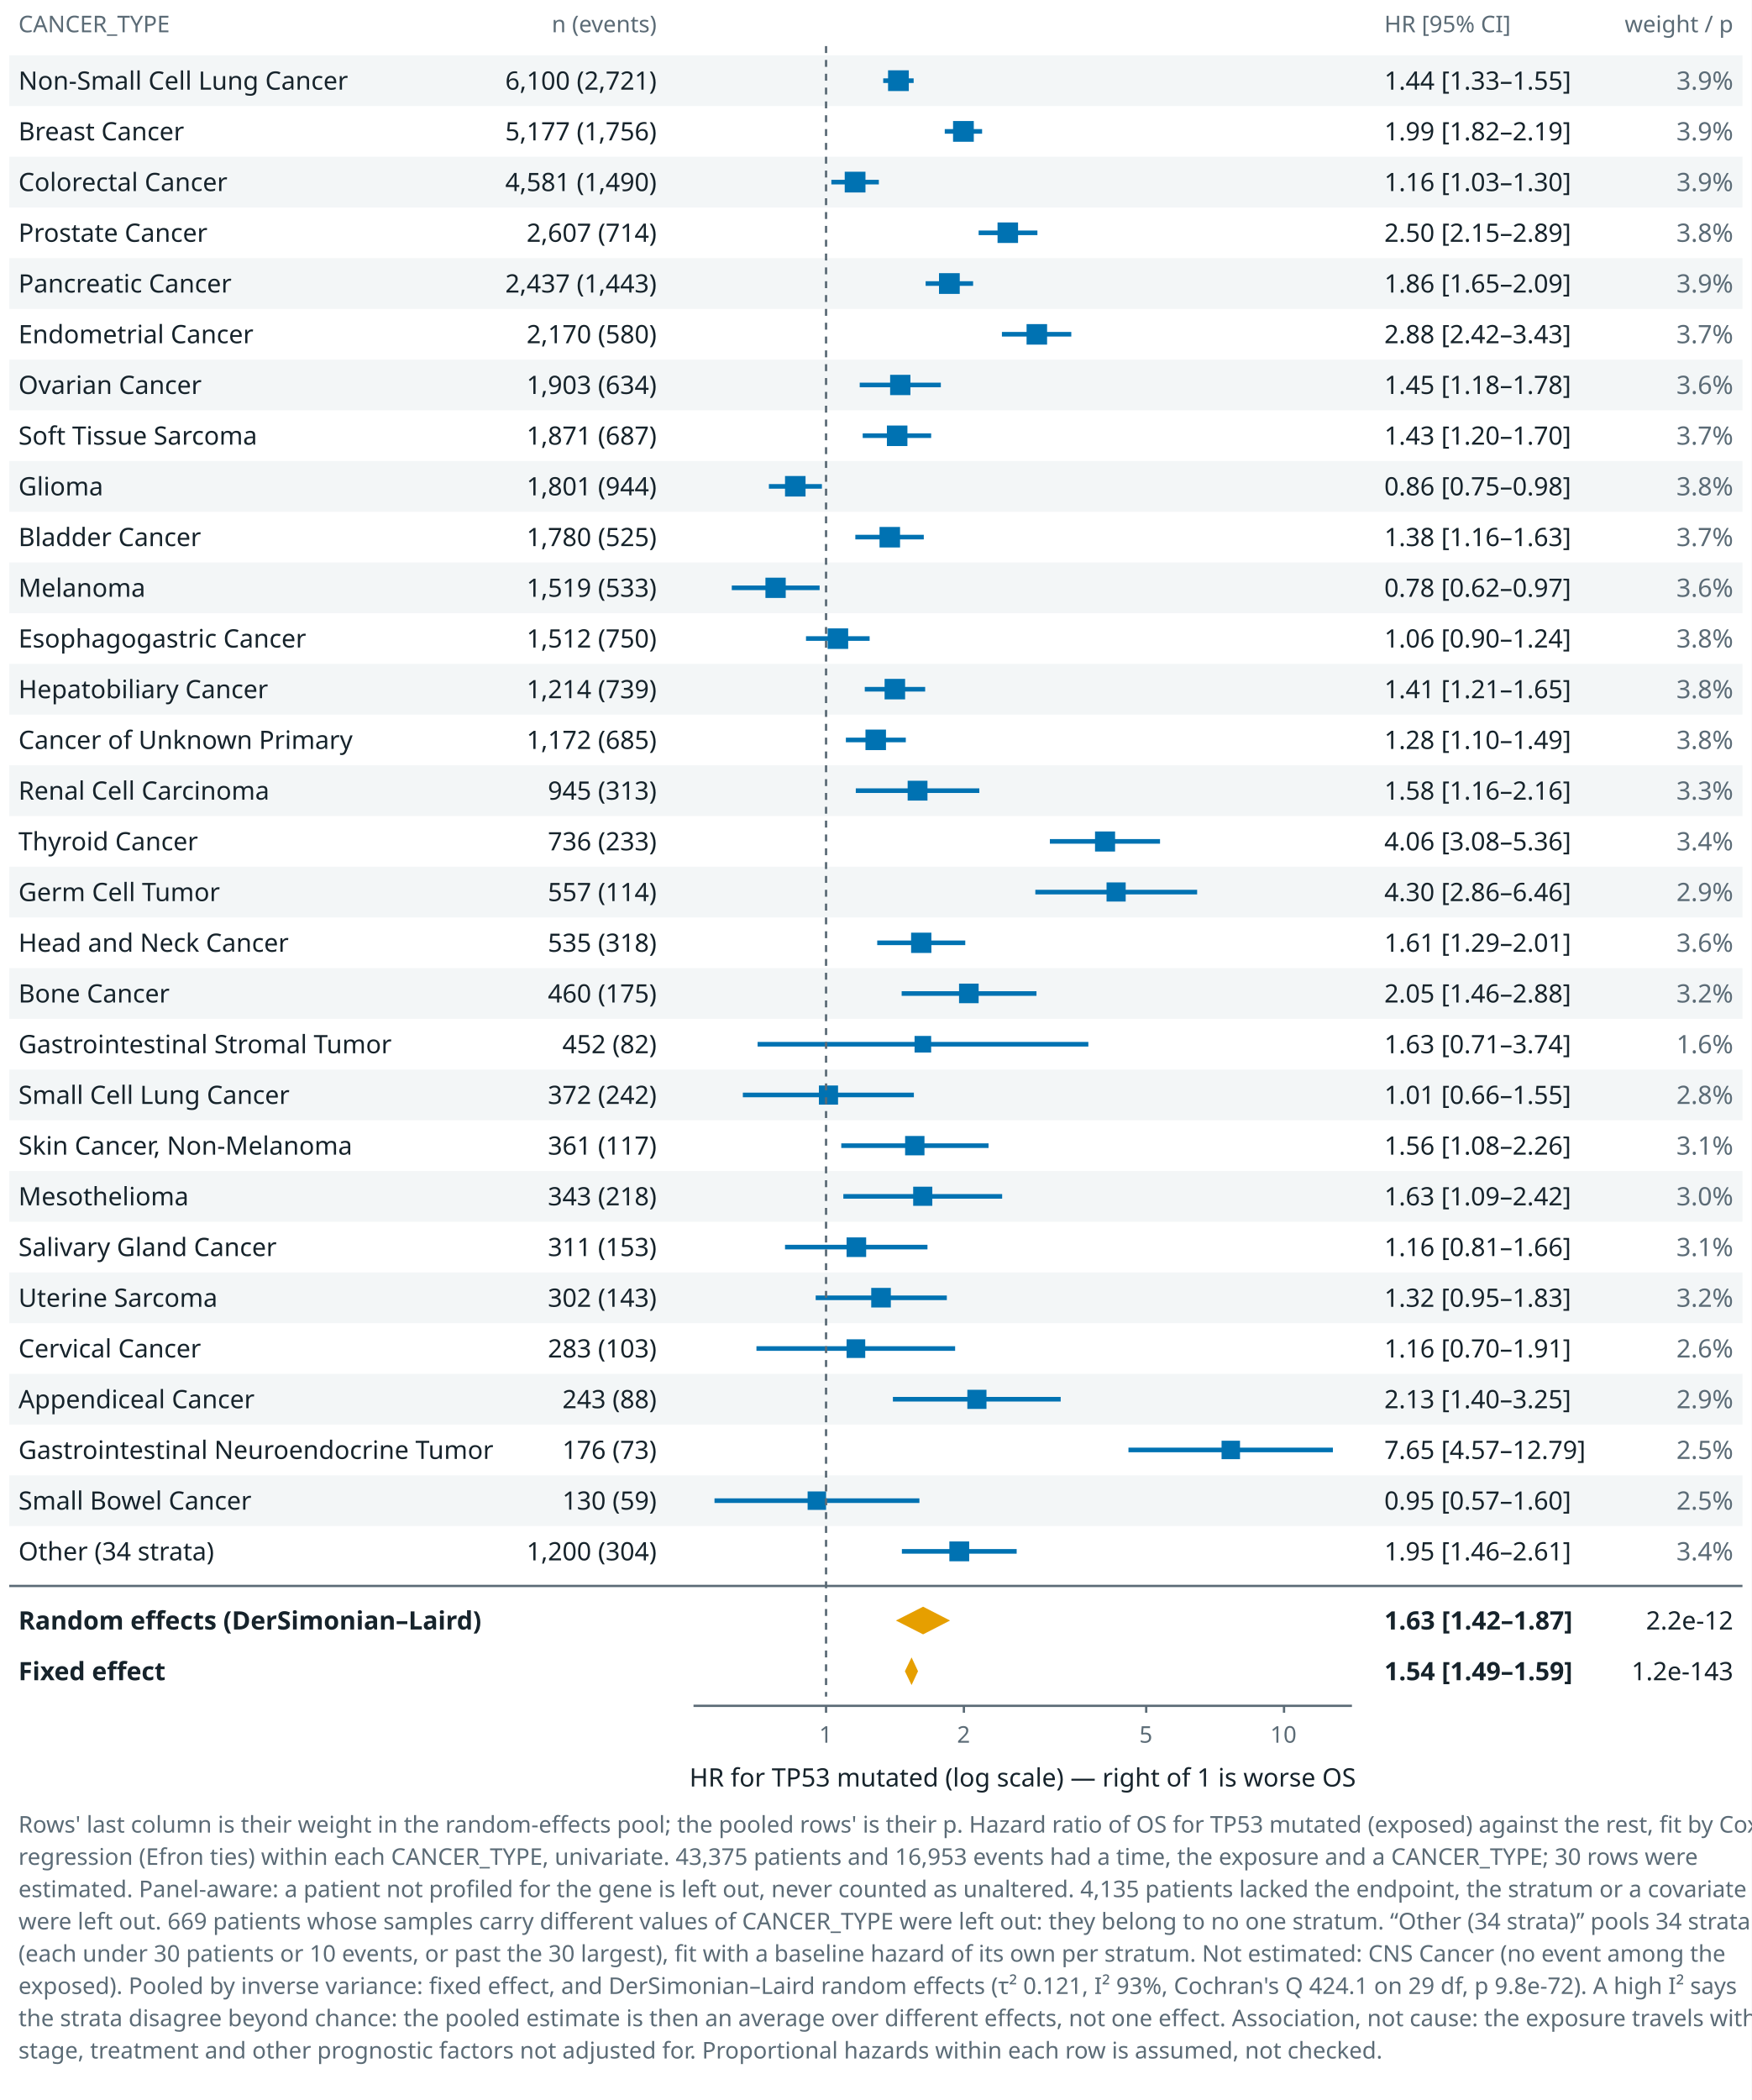
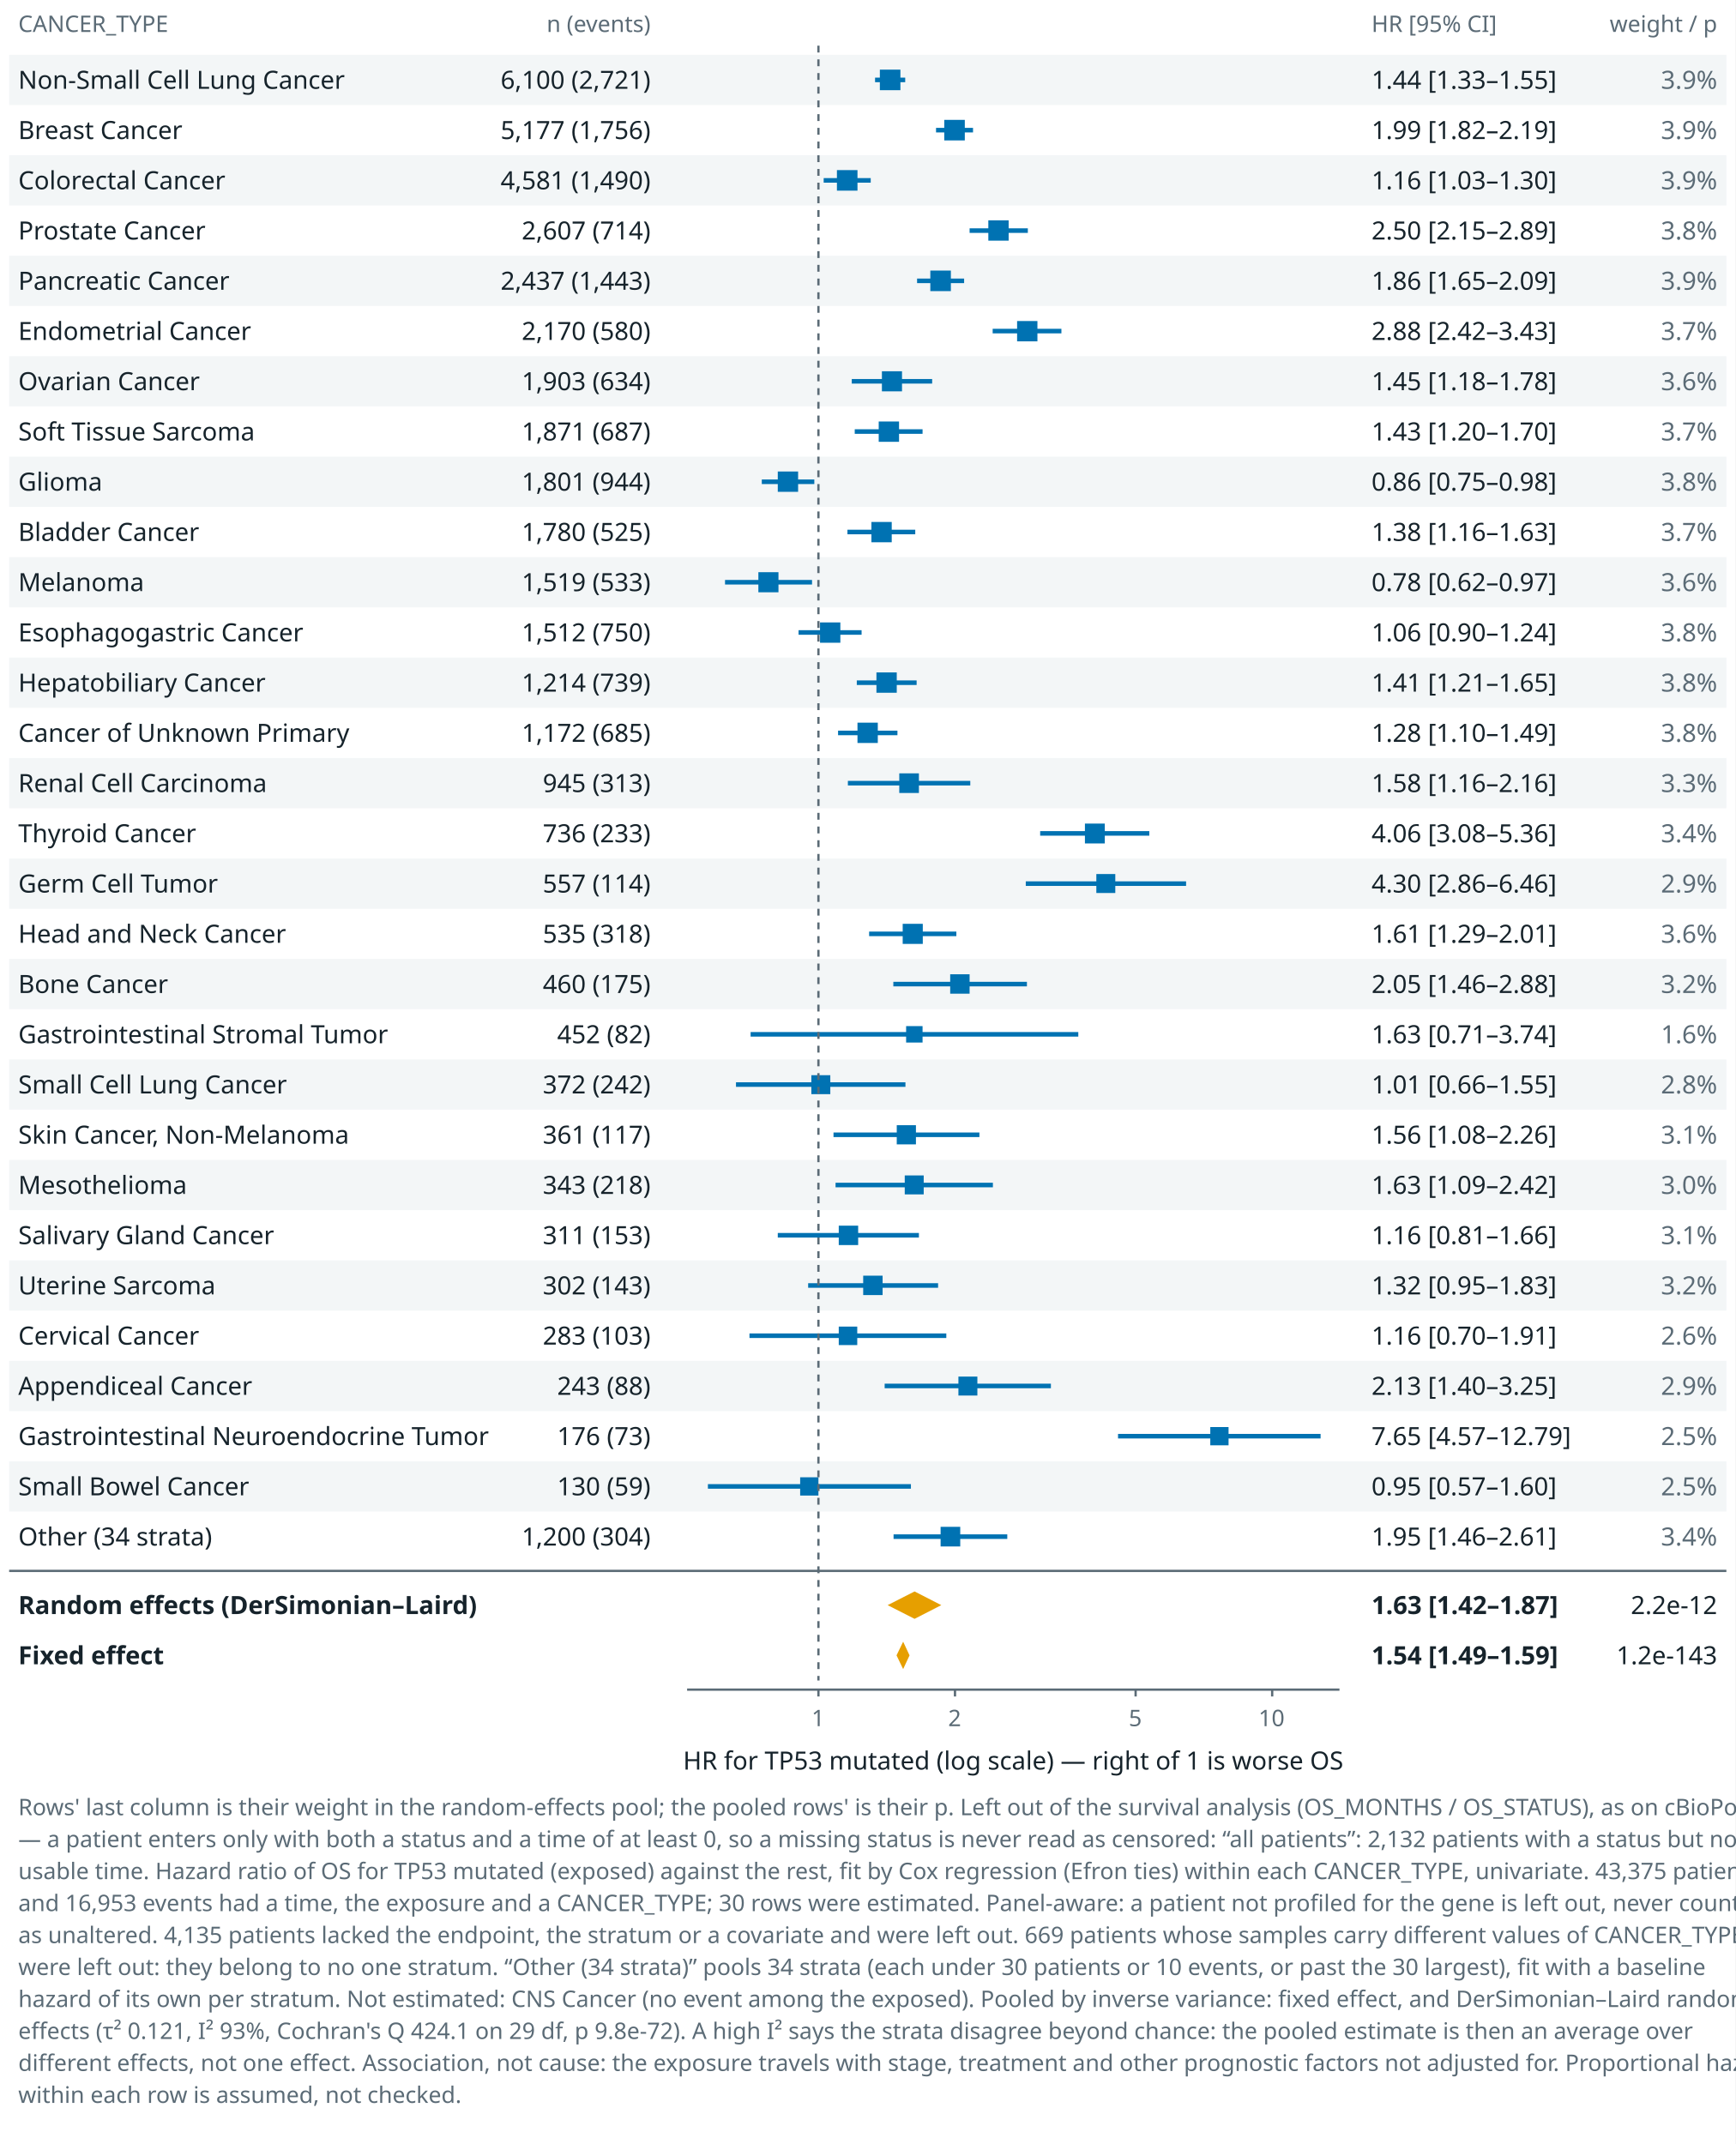
- <svg xmlns="http://www.w3.org/2000/svg" viewBox="0 0 760 911" width="100%" role="img" aria-label="Forest plot — TP53 mutated by CANCER_TYPE" style="max-width:760px;height:auto;display:block;font-family:'IBM Plex Sans',system-ui,sans-serif">
-   <rect width="760" height="911" fill="#ffffff" />
+ <svg xmlns="http://www.w3.org/2000/svg" viewBox="0 0 760 939" width="100%" role="img" aria-label="Forest plot — TP53 mutated by CANCER_TYPE" style="max-width:760px;height:auto;display:block;font-family:'IBM Plex Sans',system-ui,sans-serif">
+   <rect width="760" height="939" fill="#ffffff" />
  <text x="8" y="14" font-size="10" fill="#5b6b76">CANCER_TYPE</text>
  <text x="284.9" y="14" font-size="10" fill="#5b6b76" text-anchor="end">n (events)</text>
  <text x="600.6" y="14" font-size="10" fill="#5b6b76">HR [95% CI]</text>
  <text x="752" y="14" font-size="10" fill="#5b6b76" text-anchor="end">weight / p</text>
  <rect x="4" y="24" width="752" height="22" fill="#dde4e8" opacity="0.35" />
  <text x="8" y="38.9" font-size="11" fill="#16232b">Non-Small Cell Lung Cancer</text>
  <text x="284.9" y="38.9" font-size="11" fill="#16232b" text-anchor="end">6,100 (2,721)</text>
  <line x1="383.2" y1="35" x2="396.4" y2="35" stroke="#0072B2" stroke-width="2" />
  <rect x="385.3" y="30.5" width="9" height="9" fill="#0072B2" />
  <text x="600.6" y="38.9" font-size="11" fill="#16232b">1.44 [1.33–1.55]</text>
  <text x="752" y="38.9" font-size="11" fill="#5b6b76" text-anchor="end">3.9%</text>
  <text x="8" y="60.9" font-size="11" fill="#16232b">Breast Cancer</text>
  <text x="284.9" y="60.9" font-size="11" fill="#16232b" text-anchor="end">5,177 (1,756)</text>
  <line x1="409.9" y1="57" x2="426.1" y2="57" stroke="#0072B2" stroke-width="2" />
  <rect x="413.5" y="52.5" width="9" height="9" fill="#0072B2" />
  <text x="600.6" y="60.9" font-size="11" fill="#16232b">1.99 [1.82–2.19]</text>
  <text x="752" y="60.9" font-size="11" fill="#5b6b76" text-anchor="end">3.9%</text>
  <rect x="4" y="68" width="752" height="22" fill="#dde4e8" opacity="0.35" />
  <text x="8" y="82.9" font-size="11" fill="#16232b">Colorectal Cancer</text>
  <text x="284.9" y="82.9" font-size="11" fill="#16232b" text-anchor="end">4,581 (1,490)</text>
  <line x1="360.7" y1="79" x2="381.3" y2="79" stroke="#0072B2" stroke-width="2" />
  <rect x="366.5" y="74.5" width="9" height="9" fill="#0072B2" />
  <text x="600.6" y="82.9" font-size="11" fill="#16232b">1.16 [1.03–1.30]</text>
  <text x="752" y="82.9" font-size="11" fill="#5b6b76" text-anchor="end">3.9%</text>
  <text x="8" y="104.9" font-size="11" fill="#16232b">Prostate Cancer</text>
  <text x="284.9" y="104.9" font-size="11" fill="#16232b" text-anchor="end">2,607 (714)</text>
  <line x1="424.6" y1="101" x2="450.1" y2="101" stroke="#0072B2" stroke-width="2" />
  <rect x="432.8" y="96.5" width="8.9" height="8.9" fill="#0072B2" />
  <text x="600.6" y="104.9" font-size="11" fill="#16232b">2.50 [2.15–2.89]</text>
  <text x="752" y="104.9" font-size="11" fill="#5b6b76" text-anchor="end">3.8%</text>
  <rect x="4" y="112" width="752" height="22" fill="#dde4e8" opacity="0.35" />
  <text x="8" y="126.9" font-size="11" fill="#16232b">Pancreatic Cancer</text>
  <text x="284.9" y="126.9" font-size="11" fill="#16232b" text-anchor="end">2,437 (1,443)</text>
  <line x1="401.6" y1="123" x2="422.2" y2="123" stroke="#0072B2" stroke-width="2" />
  <rect x="407.4" y="118.5" width="9" height="9" fill="#0072B2" />
  <text x="600.6" y="126.9" font-size="11" fill="#16232b">1.86 [1.65–2.09]</text>
  <text x="752" y="126.9" font-size="11" fill="#5b6b76" text-anchor="end">3.9%</text>
  <text x="8" y="148.9" font-size="11" fill="#16232b">Endometrial Cancer</text>
  <text x="284.9" y="148.9" font-size="11" fill="#16232b" text-anchor="end">2,170 (580)</text>
  <line x1="434.7" y1="145" x2="464.8" y2="145" stroke="#0072B2" stroke-width="2" />
  <rect x="445.4" y="140.6" width="8.9" height="8.9" fill="#0072B2" />
  <text x="600.6" y="148.9" font-size="11" fill="#16232b">2.88 [2.42–3.43]</text>
  <text x="752" y="148.9" font-size="11" fill="#5b6b76" text-anchor="end">3.7%</text>
  <rect x="4" y="156" width="752" height="22" fill="#dde4e8" opacity="0.35" />
  <text x="8" y="170.9" font-size="11" fill="#16232b">Ovarian Cancer</text>
  <text x="284.9" y="170.9" font-size="11" fill="#16232b" text-anchor="end">1,903 (634)</text>
  <line x1="373" y1="167" x2="408.2" y2="167" stroke="#0072B2" stroke-width="2" />
  <rect x="386.2" y="162.6" width="8.8" height="8.8" fill="#0072B2" />
  <text x="600.6" y="170.9" font-size="11" fill="#16232b">1.45 [1.18–1.78]</text>
  <text x="752" y="170.9" font-size="11" fill="#5b6b76" text-anchor="end">3.6%</text>
  <text x="8" y="192.9" font-size="11" fill="#16232b">Soft Tissue Sarcoma</text>
  <text x="284.9" y="192.9" font-size="11" fill="#16232b" text-anchor="end">1,871 (687)</text>
  <line x1="374.3" y1="189" x2="404" y2="189" stroke="#0072B2" stroke-width="2" />
  <rect x="384.8" y="184.6" width="8.9" height="8.9" fill="#0072B2" />
  <text x="600.6" y="192.9" font-size="11" fill="#16232b">1.43 [1.20–1.70]</text>
  <text x="752" y="192.9" font-size="11" fill="#5b6b76" text-anchor="end">3.7%</text>
  <rect x="4" y="200" width="752" height="22" fill="#dde4e8" opacity="0.35" />
  <text x="8" y="214.9" font-size="11" fill="#16232b">Glioma</text>
  <text x="284.9" y="214.9" font-size="11" fill="#16232b" text-anchor="end">1,801 (944)</text>
  <line x1="333.6" y1="211" x2="356.6" y2="211" stroke="#0072B2" stroke-width="2" />
  <rect x="340.6" y="206.5" width="8.9" height="8.9" fill="#0072B2" />
  <text x="600.6" y="214.9" font-size="11" fill="#16232b">0.86 [0.75–0.98]</text>
  <text x="752" y="214.9" font-size="11" fill="#5b6b76" text-anchor="end">3.8%</text>
  <text x="8" y="236.9" font-size="11" fill="#16232b">Bladder Cancer</text>
  <text x="284.9" y="236.9" font-size="11" fill="#16232b" text-anchor="end">1,780 (525)</text>
  <line x1="371.1" y1="233" x2="400.8" y2="233" stroke="#0072B2" stroke-width="2" />
  <rect x="381.6" y="228.6" width="8.9" height="8.9" fill="#0072B2" />
  <text x="600.6" y="236.9" font-size="11" fill="#16232b">1.38 [1.16–1.63]</text>
  <text x="752" y="236.9" font-size="11" fill="#5b6b76" text-anchor="end">3.7%</text>
  <rect x="4" y="244" width="752" height="22" fill="#dde4e8" opacity="0.35" />
  <text x="8" y="258.9" font-size="11" fill="#16232b">Melanoma</text>
  <text x="284.9" y="258.9" font-size="11" fill="#16232b" text-anchor="end">1,519 (533)</text>
  <line x1="317.5" y1="255" x2="355.6" y2="255" stroke="#0072B2" stroke-width="2" />
  <rect x="332.1" y="250.6" width="8.8" height="8.8" fill="#0072B2" />
  <text x="600.6" y="258.9" font-size="11" fill="#16232b">0.78 [0.62–0.97]</text>
  <text x="752" y="258.9" font-size="11" fill="#5b6b76" text-anchor="end">3.6%</text>
  <text x="8" y="280.9" font-size="11" fill="#16232b">Esophagogastric Cancer</text>
  <text x="284.9" y="280.9" font-size="11" fill="#16232b" text-anchor="end">1,512 (750)</text>
  <line x1="349.7" y1="277" x2="377.3" y2="277" stroke="#0072B2" stroke-width="2" />
  <rect x="359.1" y="272.6" width="8.9" height="8.9" fill="#0072B2" />
  <text x="600.6" y="280.9" font-size="11" fill="#16232b">1.06 [0.90–1.24]</text>
  <text x="752" y="280.9" font-size="11" fill="#5b6b76" text-anchor="end">3.8%</text>
  <rect x="4" y="288" width="752" height="22" fill="#dde4e8" opacity="0.35" />
  <text x="8" y="302.9" font-size="11" fill="#16232b">Hepatobiliary Cancer</text>
  <text x="284.9" y="302.9" font-size="11" fill="#16232b" text-anchor="end">1,214 (739)</text>
  <line x1="375.2" y1="299" x2="401.4" y2="299" stroke="#0072B2" stroke-width="2" />
  <rect x="383.8" y="294.5" width="8.9" height="8.9" fill="#0072B2" />
  <text x="600.6" y="302.9" font-size="11" fill="#16232b">1.41 [1.21–1.65]</text>
  <text x="752" y="302.9" font-size="11" fill="#5b6b76" text-anchor="end">3.8%</text>
  <text x="8" y="324.9" font-size="11" fill="#16232b">Cancer of Unknown Primary</text>
  <text x="284.9" y="324.9" font-size="11" fill="#16232b" text-anchor="end">1,172 (685)</text>
  <line x1="367" y1="321" x2="393" y2="321" stroke="#0072B2" stroke-width="2" />
  <rect x="375.5" y="316.5" width="8.9" height="8.9" fill="#0072B2" />
  <text x="600.6" y="324.9" font-size="11" fill="#16232b">1.28 [1.10–1.49]</text>
  <text x="752" y="324.9" font-size="11" fill="#5b6b76" text-anchor="end">3.8%</text>
  <rect x="4" y="332" width="752" height="22" fill="#dde4e8" opacity="0.35" />
  <text x="8" y="346.9" font-size="11" fill="#16232b">Renal Cell Carcinoma</text>
  <text x="284.9" y="346.9" font-size="11" fill="#16232b" text-anchor="end">945 (313)</text>
  <line x1="371.3" y1="343" x2="424.9" y2="343" stroke="#0072B2" stroke-width="2" />
  <rect x="393.8" y="338.7" width="8.6" height="8.6" fill="#0072B2" />
  <text x="600.6" y="346.9" font-size="11" fill="#16232b">1.58 [1.16–2.16]</text>
  <text x="752" y="346.9" font-size="11" fill="#5b6b76" text-anchor="end">3.3%</text>
  <text x="8" y="368.9" font-size="11" fill="#16232b">Thyroid Cancer</text>
  <text x="284.9" y="368.9" font-size="11" fill="#16232b" text-anchor="end">736 (233)</text>
  <line x1="455.5" y1="365" x2="503.3" y2="365" stroke="#0072B2" stroke-width="2" />
  <rect x="475.1" y="360.7" width="8.7" height="8.7" fill="#0072B2" />
  <text x="600.6" y="368.9" font-size="11" fill="#16232b">4.06 [3.08–5.36]</text>
  <text x="752" y="368.9" font-size="11" fill="#5b6b76" text-anchor="end">3.4%</text>
  <rect x="4" y="376" width="752" height="22" fill="#dde4e8" opacity="0.35" />
  <text x="8" y="390.9" font-size="11" fill="#16232b">Germ Cell Tumor</text>
  <text x="284.9" y="390.9" font-size="11" fill="#16232b" text-anchor="end">557 (114)</text>
  <line x1="449.2" y1="387" x2="519.4" y2="387" stroke="#0072B2" stroke-width="2" />
  <rect x="480.1" y="382.8" width="8.3" height="8.3" fill="#0072B2" />
  <text x="600.6" y="390.9" font-size="11" fill="#16232b">4.30 [2.86–6.46]</text>
  <text x="752" y="390.9" font-size="11" fill="#5b6b76" text-anchor="end">2.9%</text>
  <text x="8" y="412.9" font-size="11" fill="#16232b">Head and Neck Cancer</text>
  <text x="284.9" y="412.9" font-size="11" fill="#16232b" text-anchor="end">535 (318)</text>
  <line x1="380.6" y1="409" x2="418.8" y2="409" stroke="#0072B2" stroke-width="2" />
  <rect x="395.3" y="404.6" width="8.8" height="8.8" fill="#0072B2" />
  <text x="600.6" y="412.9" font-size="11" fill="#16232b">1.61 [1.29–2.01]</text>
  <text x="752" y="412.9" font-size="11" fill="#5b6b76" text-anchor="end">3.6%</text>
  <rect x="4" y="420" width="752" height="22" fill="#dde4e8" opacity="0.35" />
  <text x="8" y="434.9" font-size="11" fill="#16232b">Bone Cancer</text>
  <text x="284.9" y="434.9" font-size="11" fill="#16232b" text-anchor="end">460 (175)</text>
  <line x1="391.2" y1="431" x2="449.7" y2="431" stroke="#0072B2" stroke-width="2" />
  <rect x="416.1" y="426.7" width="8.5" height="8.5" fill="#0072B2" />
  <text x="600.6" y="434.9" font-size="11" fill="#16232b">2.05 [1.46–2.88]</text>
  <text x="752" y="434.9" font-size="11" fill="#5b6b76" text-anchor="end">3.2%</text>
  <text x="8" y="456.9" font-size="11" fill="#16232b">Gastrointestinal Stromal Tumor</text>
  <text x="284.9" y="456.9" font-size="11" fill="#16232b" text-anchor="end">452 (82)</text>
  <line x1="328.7" y1="453" x2="472.2" y2="453" stroke="#0072B2" stroke-width="2" />
  <rect x="396.8" y="449.4" width="7.2" height="7.2" fill="#0072B2" />
  <text x="600.6" y="456.9" font-size="11" fill="#16232b">1.63 [0.71–3.74]</text>
  <text x="752" y="456.9" font-size="11" fill="#5b6b76" text-anchor="end">1.6%</text>
  <rect x="4" y="464" width="752" height="22" fill="#dde4e8" opacity="0.35" />
  <text x="8" y="478.9" font-size="11" fill="#16232b">Small Cell Lung Cancer</text>
  <text x="284.9" y="478.9" font-size="11" fill="#16232b" text-anchor="end">372 (242)</text>
  <line x1="322.3" y1="475" x2="396.5" y2="475" stroke="#0072B2" stroke-width="2" />
  <rect x="355.3" y="470.9" width="8.3" height="8.3" fill="#0072B2" />
  <text x="600.6" y="478.9" font-size="11" fill="#16232b">1.01 [0.66–1.55]</text>
  <text x="752" y="478.9" font-size="11" fill="#5b6b76" text-anchor="end">2.8%</text>
  <text x="8" y="500.9" font-size="11" fill="#16232b">Skin Cancer, Non-Melanoma</text>
  <text x="284.9" y="500.9" font-size="11" fill="#16232b" text-anchor="end">361 (117)</text>
  <line x1="365" y1="497" x2="428.9" y2="497" stroke="#0072B2" stroke-width="2" />
  <rect x="392.7" y="492.8" width="8.4" height="8.4" fill="#0072B2" />
  <text x="600.6" y="500.9" font-size="11" fill="#16232b">1.56 [1.08–2.26]</text>
  <text x="752" y="500.9" font-size="11" fill="#5b6b76" text-anchor="end">3.1%</text>
  <rect x="4" y="508" width="752" height="22" fill="#dde4e8" opacity="0.35" />
  <text x="8" y="522.9" font-size="11" fill="#16232b">Mesothelioma</text>
  <text x="284.9" y="522.9" font-size="11" fill="#16232b" text-anchor="end">343 (218)</text>
  <line x1="365.9" y1="519" x2="434.8" y2="519" stroke="#0072B2" stroke-width="2" />
  <rect x="396.2" y="514.8" width="8.3" height="8.3" fill="#0072B2" />
  <text x="600.6" y="522.9" font-size="11" fill="#16232b">1.63 [1.09–2.42]</text>
  <text x="752" y="522.9" font-size="11" fill="#5b6b76" text-anchor="end">3.0%</text>
  <text x="8" y="544.9" font-size="11" fill="#16232b">Salivary Gland Cancer</text>
  <text x="284.9" y="544.9" font-size="11" fill="#16232b" text-anchor="end">311 (153)</text>
  <line x1="340.6" y1="541" x2="402.4" y2="541" stroke="#0072B2" stroke-width="2" />
  <rect x="367.3" y="536.8" width="8.5" height="8.5" fill="#0072B2" />
  <text x="600.6" y="544.9" font-size="11" fill="#16232b">1.16 [0.81–1.66]</text>
  <text x="752" y="544.9" font-size="11" fill="#5b6b76" text-anchor="end">3.1%</text>
  <rect x="4" y="552" width="752" height="22" fill="#dde4e8" opacity="0.35" />
  <text x="8" y="566.9" font-size="11" fill="#16232b">Uterine Sarcoma</text>
  <text x="284.9" y="566.9" font-size="11" fill="#16232b" text-anchor="end">302 (143)</text>
  <line x1="353.9" y1="563" x2="410.8" y2="563" stroke="#0072B2" stroke-width="2" />
  <rect x="378" y="558.7" width="8.5" height="8.5" fill="#0072B2" />
  <text x="600.6" y="566.9" font-size="11" fill="#16232b">1.32 [0.95–1.83]</text>
  <text x="752" y="566.9" font-size="11" fill="#5b6b76" text-anchor="end">3.2%</text>
  <text x="8" y="588.9" font-size="11" fill="#16232b">Cervical Cancer</text>
  <text x="284.9" y="588.9" font-size="11" fill="#16232b" text-anchor="end">283 (103)</text>
  <line x1="328.2" y1="585" x2="414.4" y2="585" stroke="#0072B2" stroke-width="2" />
  <rect x="367.3" y="581" width="8.1" height="8.1" fill="#0072B2" />
  <text x="600.6" y="588.9" font-size="11" fill="#16232b">1.16 [0.70–1.91]</text>
  <text x="752" y="588.9" font-size="11" fill="#5b6b76" text-anchor="end">2.6%</text>
  <rect x="4" y="596" width="752" height="22" fill="#dde4e8" opacity="0.35" />
  <text x="8" y="610.9" font-size="11" fill="#16232b">Appendiceal Cancer</text>
  <text x="284.9" y="610.9" font-size="11" fill="#16232b" text-anchor="end">243 (88)</text>
  <line x1="387.4" y1="607" x2="460.2" y2="607" stroke="#0072B2" stroke-width="2" />
  <rect x="419.7" y="602.9" width="8.3" height="8.3" fill="#0072B2" />
  <text x="600.6" y="610.9" font-size="11" fill="#16232b">2.13 [1.40–3.25]</text>
  <text x="752" y="610.9" font-size="11" fill="#5b6b76" text-anchor="end">2.9%</text>
  <text x="8" y="632.9" font-size="11" fill="#16232b">Gastrointestinal Neuroendocrine Tumor</text>
  <text x="284.9" y="632.9" font-size="11" fill="#16232b" text-anchor="end">176 (73)</text>
  <line x1="489.6" y1="629" x2="578.3" y2="629" stroke="#0072B2" stroke-width="2" />
  <rect x="530" y="625" width="8" height="8" fill="#0072B2" />
  <text x="600.6" y="632.9" font-size="11" fill="#16232b">7.65 [4.57–12.79]</text>
  <text x="752" y="632.9" font-size="11" fill="#5b6b76" text-anchor="end">2.5%</text>
  <rect x="4" y="640" width="752" height="22" fill="#dde4e8" opacity="0.35" />
  <text x="8" y="654.9" font-size="11" fill="#16232b">Small Bowel Cancer</text>
  <text x="284.9" y="654.9" font-size="11" fill="#16232b" text-anchor="end">130 (59)</text>
  <line x1="310" y1="651" x2="398.9" y2="651" stroke="#0072B2" stroke-width="2" />
  <rect x="350.4" y="647" width="8" height="8" fill="#0072B2" />
  <text x="600.6" y="654.9" font-size="11" fill="#16232b">0.95 [0.57–1.60]</text>
  <text x="752" y="654.9" font-size="11" fill="#5b6b76" text-anchor="end">2.5%</text>
  <text x="8" y="676.9" font-size="11" fill="#16232b">Other (34 strata)</text>
  <text x="284.9" y="676.9" font-size="11" fill="#16232b" text-anchor="end">1,200 (304)</text>
  <line x1="391.3" y1="673" x2="441.1" y2="673" stroke="#0072B2" stroke-width="2" />
  <rect x="411.9" y="668.7" width="8.6" height="8.6" fill="#0072B2" />
  <text x="600.6" y="676.9" font-size="11" fill="#16232b">1.95 [1.46–2.61]</text>
  <text x="752" y="676.9" font-size="11" fill="#5b6b76" text-anchor="end">3.4%</text>
  <line x1="4" y1="688" x2="756" y2="688" stroke="#5b6b76" stroke-width="1" />
  <text x="8" y="706.9" font-size="11" fill="#16232b" font-weight="600">Random effects (DerSimonian–Laird)</text>
  <path d="M388.7 703 L400.5 697 L412.2 703 L400.5 709 Z" fill="#E69F00" />
  <text x="600.6" y="706.9" font-size="11" fill="#16232b" font-weight="600">1.63 [1.42–1.87]</text>
  <text x="752" y="706.9" font-size="11" fill="#16232b" text-anchor="end">2.2e-12</text>
  <text x="8" y="728.9" font-size="11" fill="#16232b" font-weight="600">Fixed effect</text>
  <path d="M392.6 725 L395.5 719 L398.3 725 L395.5 731 Z" fill="#E69F00" />
  <text x="600.6" y="728.9" font-size="11" fill="#16232b" font-weight="600">1.54 [1.49–1.59]</text>
  <text x="752" y="728.9" font-size="11" fill="#16232b" text-anchor="end">1.2e-143</text>
  <line x1="358.4" y1="20" x2="358.4" y2="736" stroke="#5b6b76" stroke-width="1" stroke-dasharray="3 3" />
  <line x1="358.4" y1="740" x2="358.4" y2="743" stroke="#5b6b76" stroke-width="1" />
  <text x="355.4" y="756" font-size="10" fill="#5b6b76">1</text>
  <line x1="418.2" y1="740" x2="418.2" y2="743" stroke="#5b6b76" stroke-width="1" />
  <text x="415.2" y="756" font-size="10" fill="#5b6b76">2</text>
  <line x1="497.3" y1="740" x2="497.3" y2="743" stroke="#5b6b76" stroke-width="1" />
  <text x="494.3" y="756" font-size="10" fill="#5b6b76">5</text>
  <line x1="557.1" y1="740" x2="557.1" y2="743" stroke="#5b6b76" stroke-width="1" />
  <text x="551.1" y="756" font-size="10" fill="#5b6b76">10</text>
  <line x1="300.891" y1="740" x2="586.566" y2="740" stroke="#5b6b76" stroke-width="1" />
  <text x="443.7" y="775" font-size="11" fill="#16232b" text-anchor="middle">HR for TP53 mutated (log scale) — right of 1 is worse OS</text>
-   <text x="8" y="795" font-size="10" fill="#5b6b76">Rows' last column is their weight in the random-effects pool; the pooled rows' is their p. Hazard ratio of OS for TP53 mutated (exposed) against the rest, fit by Cox</text>
-   <text x="8" y="809" font-size="10" fill="#5b6b76">regression (Efron ties) within each CANCER_TYPE, univariate. 43,375 patients and 16,953 events had a time, the exposure and a CANCER_TYPE; 30 rows were</text>
-   <text x="8" y="823" font-size="10" fill="#5b6b76">estimated. Panel-aware: a patient not profiled for the gene is left out, never counted as unaltered. 4,135 patients lacked the endpoint, the stratum or a covariate and</text>
-   <text x="8" y="837" font-size="10" fill="#5b6b76">were left out. 669 patients whose samples carry different values of CANCER_TYPE were left out: they belong to no one stratum. “Other (34 strata)” pools 34 strata</text>
-   <text x="8" y="851" font-size="10" fill="#5b6b76">(each under 30 patients or 10 events, or past the 30 largest), fit with a baseline hazard of its own per stratum. Not estimated: CNS Cancer (no event among the</text>
-   <text x="8" y="865" font-size="10" fill="#5b6b76">exposed). Pooled by inverse variance: fixed effect, and DerSimonian–Laird random effects (τ² 0.121, I² 93%, Cochran's Q 424.1 on 29 df, p 9.8e-72). A high I² says</text>
-   <text x="8" y="879" font-size="10" fill="#5b6b76">the strata disagree beyond chance: the pooled estimate is then an average over different effects, not one effect. Association, not cause: the exposure travels with</text>
-   <text x="8" y="893" font-size="10" fill="#5b6b76">stage, treatment and other prognostic factors not adjusted for. Proportional hazards within each row is assumed, not checked.</text>
+   <text x="8" y="795" font-size="10" fill="#5b6b76">Rows' last column is their weight in the random-effects pool; the pooled rows' is their p. Left out of the survival analysis (OS_MONTHS / OS_STATUS), as on cBioPortal</text>
+   <text x="8" y="809" font-size="10" fill="#5b6b76">— a patient enters only with both a status and a time of at least 0, so a missing status is never read as censored: “all patients”: 2,132 patients with a status but no</text>
+   <text x="8" y="823" font-size="10" fill="#5b6b76">usable time. Hazard ratio of OS for TP53 mutated (exposed) against the rest, fit by Cox regression (Efron ties) within each CANCER_TYPE, univariate. 43,375 patients</text>
+   <text x="8" y="837" font-size="10" fill="#5b6b76">and 16,953 events had a time, the exposure and a CANCER_TYPE; 30 rows were estimated. Panel-aware: a patient not profiled for the gene is left out, never counted</text>
+   <text x="8" y="851" font-size="10" fill="#5b6b76">as unaltered. 4,135 patients lacked the endpoint, the stratum or a covariate and were left out. 669 patients whose samples carry different values of CANCER_TYPE</text>
+   <text x="8" y="865" font-size="10" fill="#5b6b76">were left out: they belong to no one stratum. “Other (34 strata)” pools 34 strata (each under 30 patients or 10 events, or past the 30 largest), fit with a baseline</text>
+   <text x="8" y="879" font-size="10" fill="#5b6b76">hazard of its own per stratum. Not estimated: CNS Cancer (no event among the exposed). Pooled by inverse variance: fixed effect, and DerSimonian–Laird random</text>
+   <text x="8" y="893" font-size="10" fill="#5b6b76">effects (τ² 0.121, I² 93%, Cochran's Q 424.1 on 29 df, p 9.8e-72). A high I² says the strata disagree beyond chance: the pooled estimate is then an average over</text>
+   <text x="8" y="907" font-size="10" fill="#5b6b76">different effects, not one effect. Association, not cause: the exposure travels with stage, treatment and other prognostic factors not adjusted for. Proportional hazards</text>
+   <text x="8" y="921" font-size="10" fill="#5b6b76">within each row is assumed, not checked.</text>
</svg>
